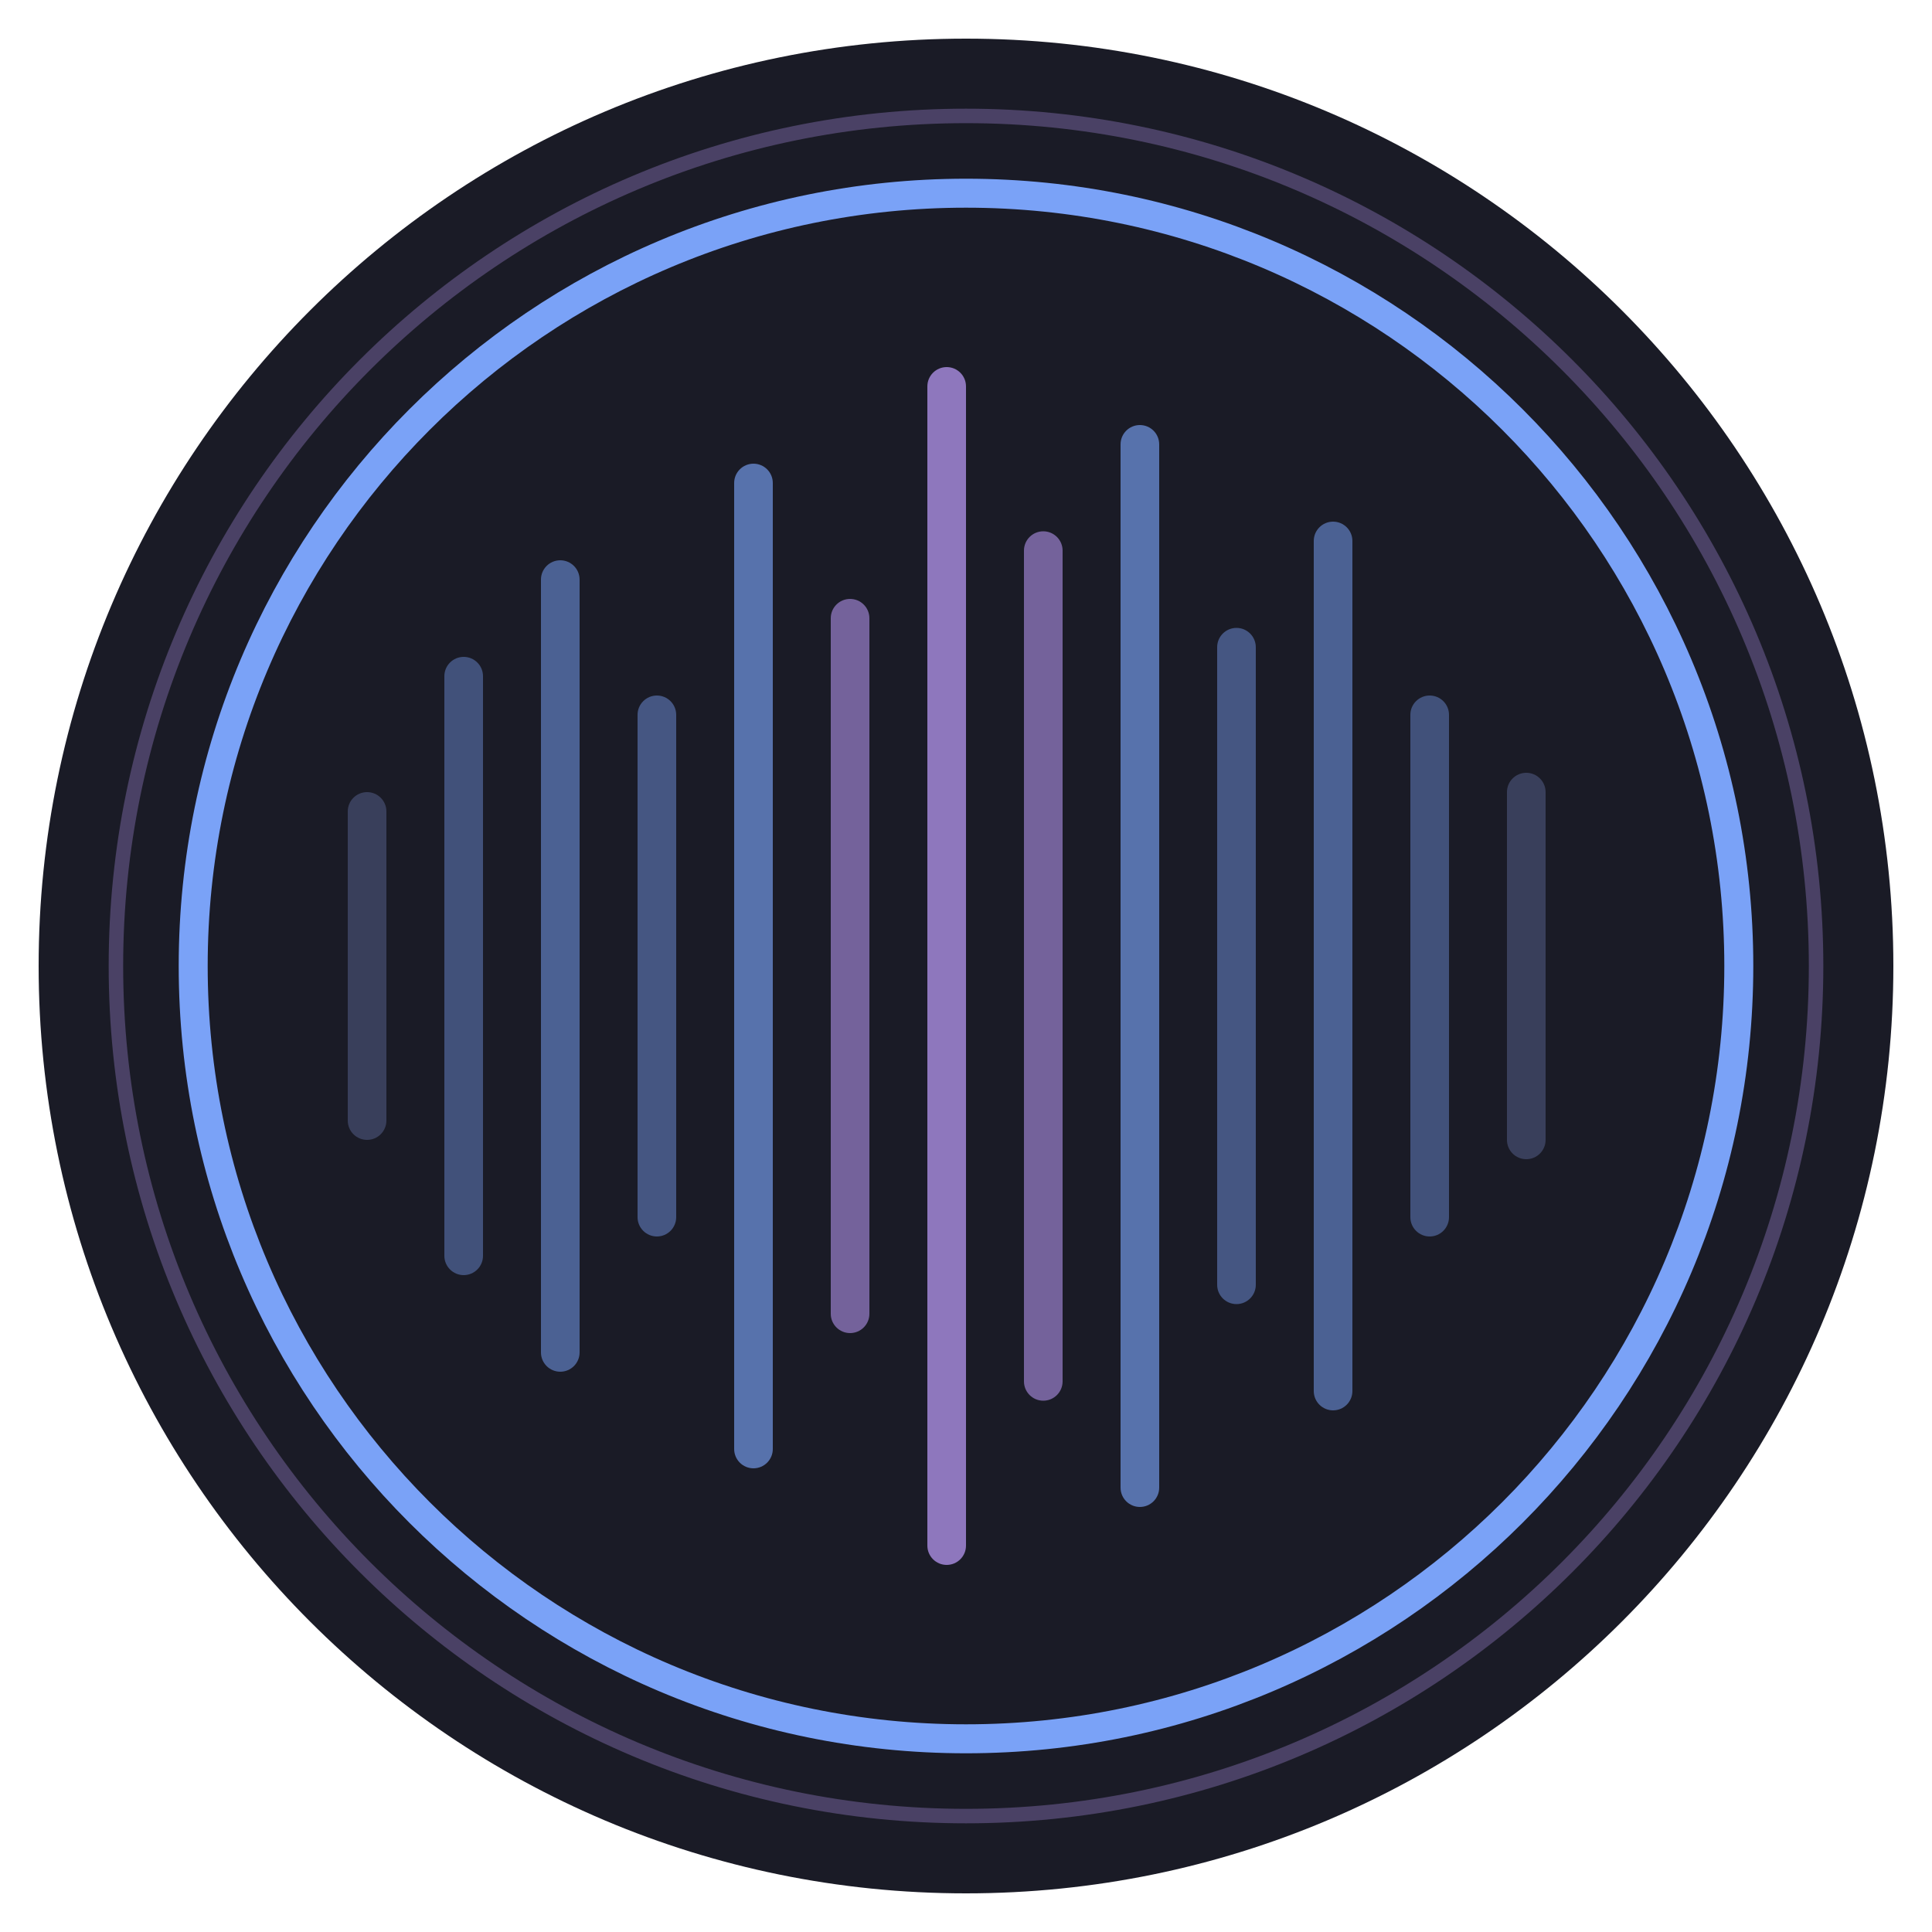
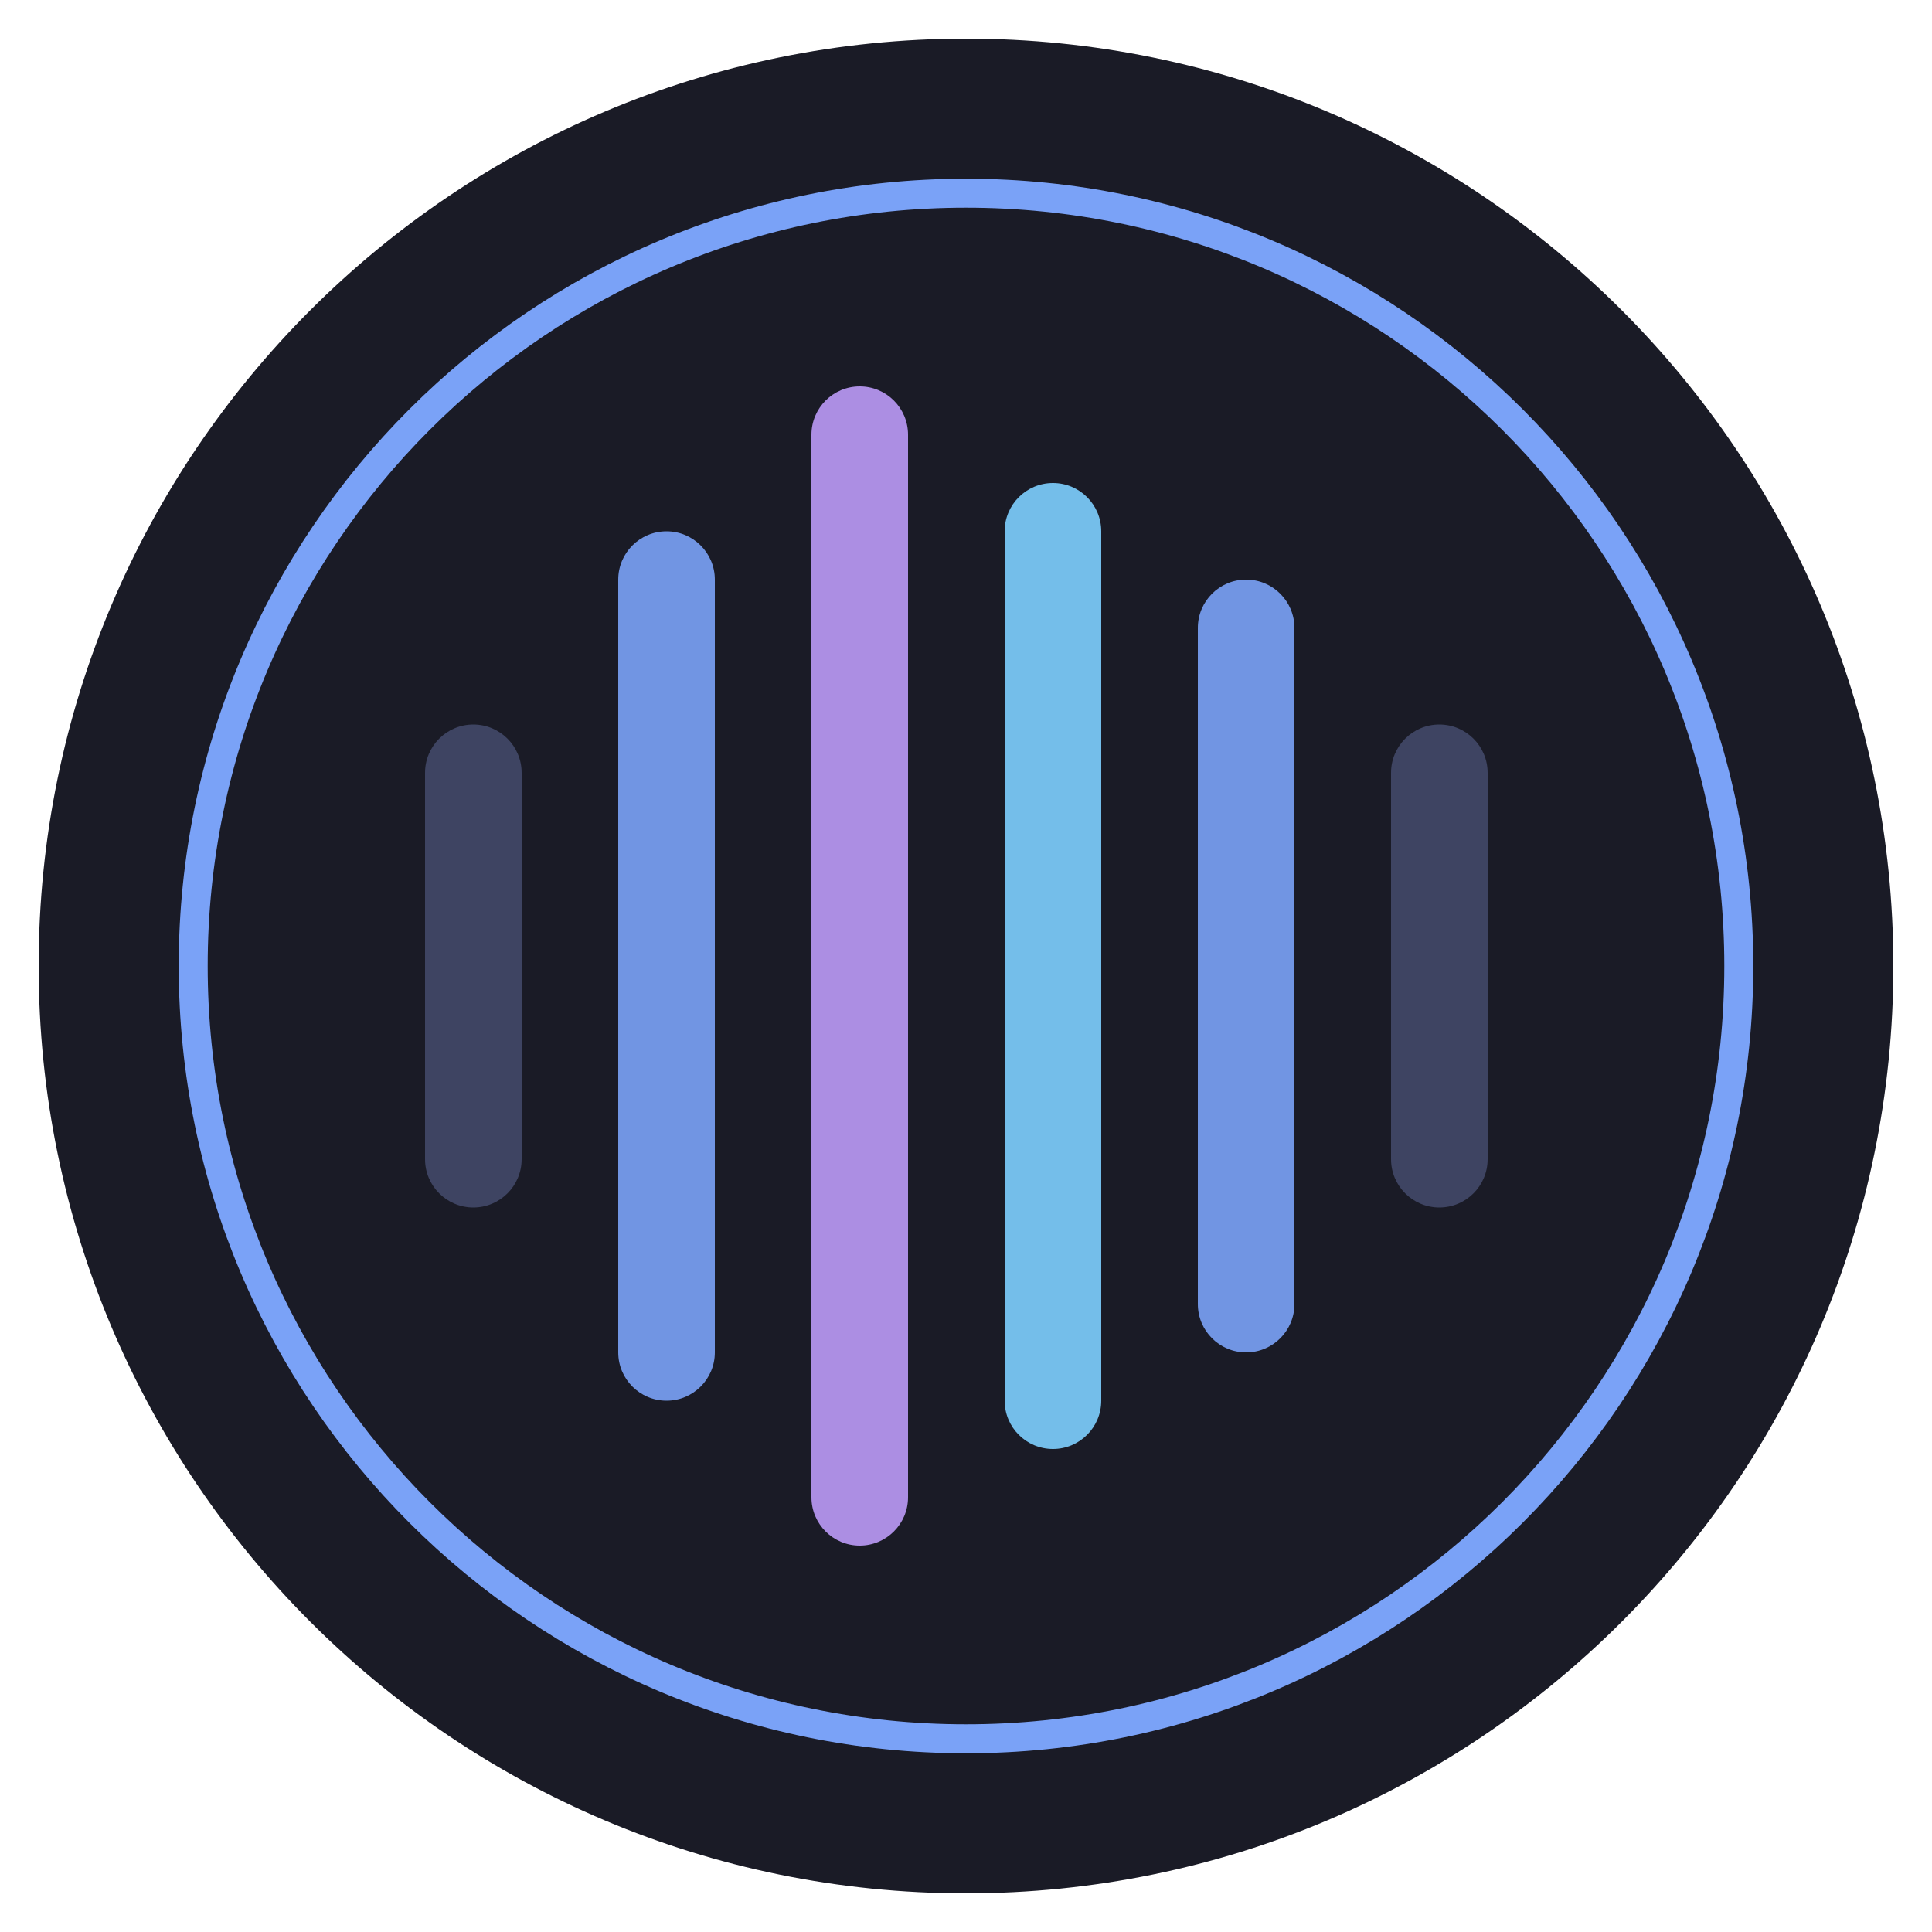
<svg xmlns="http://www.w3.org/2000/svg" viewBox="0 0 200 200">
  <defs>
-     <clipPath id="c6-clip">
+     <clipPath id="c-clip">
      <circle cx="100" cy="100" r="80" />
    </clipPath>
  </defs>
  <circle cx="100" cy="100" r="96" fill="#1a1b26" />
  <circle cx="100" cy="100" r="80" fill="none" stroke="#7aa2f7" stroke-width="3" />
-   <circle cx="100" cy="100" r="88" fill="none" stroke="#bb9af7" stroke-width="1.5" opacity="0.3" />
-   <g clip-path="url(#c6-clip)" opacity="0.8">
-     <rect x="36" y="82" width="4" height="36" rx="2" fill="#414868" />
-     <rect x="46" y="68" width="4" height="64" rx="2" fill="#7aa2f7" opacity="0.5" />
-     <rect x="56" y="58" width="4" height="84" rx="2" fill="#7aa2f7" opacity="0.65" />
-     <rect x="66" y="72" width="4" height="56" rx="2" fill="#7aa2f7" opacity="0.55" />
-     <rect x="76" y="48" width="4" height="104" rx="2" fill="#7aa2f7" opacity="0.8" />
-     <rect x="86" y="62" width="4" height="76" rx="2" fill="#bb9af7" opacity="0.7" />
-     <rect x="96" y="38" width="4" height="124" rx="2" fill="#bb9af7" opacity="0.9" />
-     <rect x="106" y="55" width="4" height="90" rx="2" fill="#bb9af7" opacity="0.7" />
-     <rect x="116" y="44" width="4" height="112" rx="2" fill="#7aa2f7" opacity="0.8" />
-     <rect x="126" y="65" width="4" height="70" rx="2" fill="#7aa2f7" opacity="0.55" />
-     <rect x="136" y="54" width="4" height="92" rx="2" fill="#7aa2f7" opacity="0.65" />
-     <rect x="146" y="72" width="4" height="56" rx="2" fill="#7aa2f7" opacity="0.5" />
-     <rect x="156" y="80" width="4" height="40" rx="2" fill="#414868" />
+   <g clip-path="url(#c-clip)" opacity="0.9">
+     <rect x="44" y="75" width="10" height="50" rx="5" fill="#414868" />
+     <rect x="64" y="55" width="10" height="90" rx="5" fill="#7aa2f7" />
+     <rect x="84" y="40" width="10" height="120" rx="5" fill="#bb9af7" />
+     <rect x="104" y="50" width="10" height="100" rx="5" fill="#7dcfff" />
+     <rect x="124" y="60" width="10" height="80" rx="5" fill="#7aa2f7" />
+     <rect x="144" y="75" width="10" height="50" rx="5" fill="#414868" />
  </g>
</svg>
